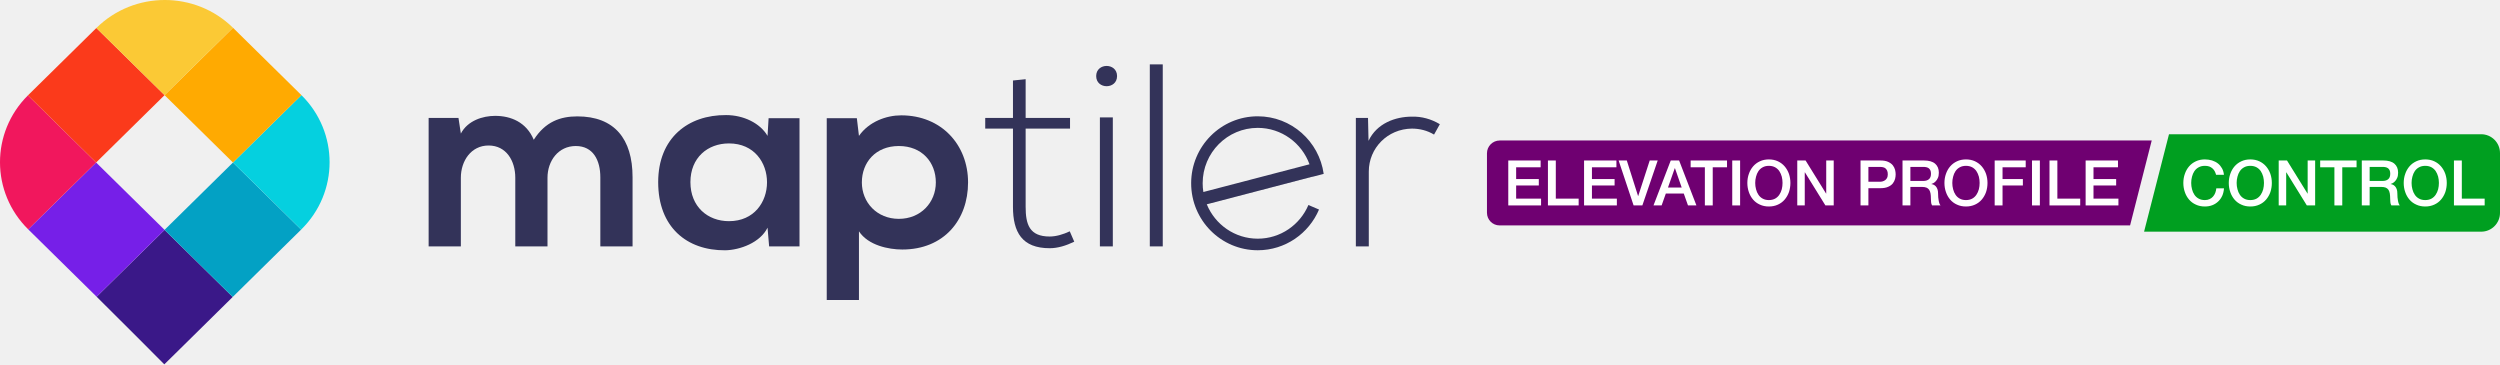
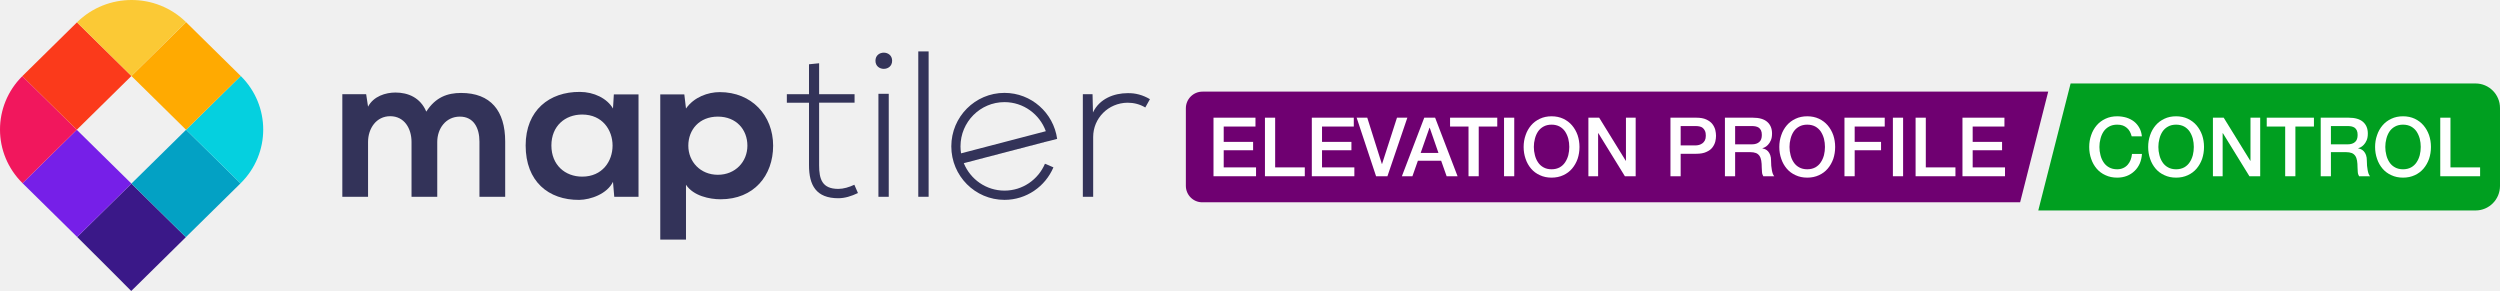
- <svg xmlns="http://www.w3.org/2000/svg" width="278.288" height="40.557" viewBox="0 0 278.288 40.557" version="1.1" xml:space="preserve" style="clip-rule:evenodd;fill-rule:evenodd;stroke-linejoin:round;stroke-miterlimit:2" id="svg45">
+ <svg xmlns="http://www.w3.org/2000/svg" width="348.452" height="40.557" viewBox="0 0 348.452 40.557" version="1.1" xml:space="preserve" style="clip-rule:evenodd;fill-rule:evenodd;stroke-linejoin:round;stroke-miterlimit:2" id="svg45">
  <defs id="defs45" />
  <g transform="translate(-9.419792e-5,-22.99985)" id="g45">
    <g transform="translate(-1.20801,22.2881)" id="g8">
      <path d="m 58.567,28.139 v -7.642 c 0,-1.881 -1.001,-3.589 -2.972,-3.589 -1.941,0 -3.087,1.708 -3.087,3.589 v 7.642 H 48.922 V 13.84 h 3.322 l 0.264,1.738 c 0.765,-1.449 2.441,-1.969 3.822,-1.969 1.736,0 3.47,0.695 4.294,2.662 1.294,-2.026 2.971,-2.604 4.852,-2.604 4.117,0 6.146,2.488 6.146,6.773 v 7.699 H 68.034 V 20.44 c 0,-1.881 -0.794,-3.474 -2.733,-3.474 -1.942,0 -3.148,1.65 -3.148,3.531 v 7.642 z" style="fill:#333359;fill-rule:nonzero" id="path1" />
      <path d="m 86.765,13.87 h 3.441 v 14.269 h -3.382 l -0.177,-2.083 c -0.822,1.678 -3.086,2.487 -4.704,2.517 -4.292,0.03 -7.469,-2.576 -7.469,-7.584 0,-4.92 3.324,-7.496 7.559,-7.467 1.94,0 3.791,0.897 4.614,2.316 z m -8.703,7.119 c 0,2.721 1.911,4.342 4.293,4.342 5.645,0 5.645,-8.654 0,-8.654 -2.382,0 -4.293,1.592 -4.293,4.312 z" style="fill:#333359;fill-rule:nonzero" id="path2" />
      <path d="M 93.236,34.105 V 13.87 h 3.353 l 0.233,1.968 c 1.118,-1.593 3.06,-2.287 4.706,-2.287 4.468,0 7.44,3.271 7.44,7.468 0,4.168 -2.677,7.468 -7.323,7.468 -1.527,0 -3.793,-0.464 -4.823,-2.026 v 7.643 h -3.586 z m 12.145,-13.086 c 0,-2.228 -1.53,-4.053 -4.117,-4.053 -2.588,0 -4.118,1.825 -4.118,4.053 0,2.228 1.677,4.054 4.118,4.054 2.441,0 4.117,-1.826 4.117,-4.054 z" style="fill:#333359;fill-rule:nonzero" id="path3" />
      <path d="m 115.378,9.528 v 4.312 h 4.941 v 1.186 h -4.941 v 8.713 c 0,1.94 0.413,3.301 2.677,3.301 0.705,0 1.499,-0.232 2.234,-0.579 l 0.5,1.156 c -0.912,0.437 -1.824,0.725 -2.734,0.725 -3.087,0 -4.088,-1.795 -4.088,-4.602 v -8.713 h -3.088 V 13.84 h 3.088 V 9.672 Z" style="fill:#333359;fill-rule:nonzero" id="path4" />
      <path d="m 125.554,9.18 c 0,1.505 -2.324,1.505 -2.324,0 0,-1.505 2.324,-1.505 2.324,0 z m -1.911,4.602 V 28.14 h 1.439 V 13.782 Z" style="fill:#333359;fill-rule:nonzero" id="path5" />
      <rect x="129.199" y="7.878" width="1.441" height="20.261" style="fill:#333359" id="rect5" />
      <path d="m 153.488,13.84 0.059,2.549 c 0.912,-1.941 2.971,-2.693 4.823,-2.693 1.089,-0.029 2.145,0.26 3.116,0.84 l -0.647,1.157 c -0.763,-0.463 -1.618,-0.666 -2.469,-0.666 -2.707,0.03 -4.794,2.171 -4.794,4.777 v 8.336 h -1.441 v -14.3 z" style="fill:#333359;fill-rule:nonzero" id="path6" />
      <path d="m 135.54,23.414 c 0.001,10e-4 0.003,0.003 0.003,0.004 l 11.76,-3.064 c -0.001,-0.005 -0.001,-0.009 -0.001,-0.013 z" style="fill:#333359;fill-rule:nonzero" id="path7" />
      <path d="m 141.214,27.28 c -2.56,0 -4.753,-1.579 -5.671,-3.822 h -0.008 l 0.007,-10e-4 c 0,-0.001 -0.001,-0.002 -0.002,-0.003 l 11.761,-3.074 c 0,0.005 0.001,0.009 0.001,0.014 l 1.253,-0.326 c -0.506,-3.622 -3.599,-6.41 -7.341,-6.41 -4.094,0 -7.412,3.338 -7.412,7.455 0,4.117 3.318,7.456 7.412,7.456 3.062,0 5.691,-1.869 6.821,-4.532 l -1.18,-0.505 c -0.934,2.202 -3.108,3.748 -5.641,3.748 z m -6.131,-6.167 c 0,-3.405 2.745,-6.167 6.131,-6.167 2.648,0 4.903,1.688 5.762,4.053 l -11.816,3.086 c -0.05,-0.317 -0.077,-0.641 -0.077,-0.972 z" style="fill:#333359;fill-rule:nonzero" id="path8" />
    </g>
    <g transform="translate(-1.20801,22.2881)" id="g16">
      <path d="m 11.965,33.743 c 2.058,2.026 7.535,7.521 7.532,7.526 -0.02,0.036 5.441,-5.361 7.616,-7.501 L 19.526,26.3 Z" style="fill:#3a1888;fill-rule:nonzero" id="path9" />
      <path d="m 19.526,26.3 7.587,7.468 c 0.011,-0.012 0.025,-0.027 0.037,-0.037 l 7.58,-7.461 -7.587,-7.468 z" style="fill:#03a1c4;fill-rule:nonzero" id="path10" />
      <path d="m 34.73,26.27 0.019,-0.02 c 4.193,-4.127 4.196,-10.815 0.013,-14.948 l -7.618,7.5 z" style="fill:#05d0df;fill-rule:nonzero" id="path11" />
      <path d="m 11.908,18.802 -7.559,7.441 c 0.002,0.002 0.003,0.005 0.006,0.007 l 7.598,7.48 c 0.004,0.004 0.008,0.008 0.013,0.013 l 7.56,-7.443 z" style="fill:#761fe8;fill-rule:nonzero" id="path12" />
      <path d="m 19.526,11.303 7.617,7.499 7.619,-7.499 C 34.755,11.298 34.753,11.295 34.749,11.29 L 27.15,3.81 C 27.149,3.808 27.146,3.806 27.144,3.804 Z" style="fill:#ffaa01;fill-rule:nonzero" id="path13" />
      <path d="M 4.317,11.328 C 0.161,15.46 0.172,22.124 4.349,26.243 l 7.559,-7.441 z" style="fill:#f1175d;fill-rule:nonzero" id="path14" />
      <path d="M 19.526,11.303 11.934,3.829 4.355,11.29 C 4.341,11.303 4.33,11.317 4.316,11.329 l 7.592,7.473 z" style="fill:#fb3a1b;fill-rule:nonzero" id="path15" />
      <path d="M 27.144,3.804 C 22.946,-0.321 16.148,-0.319 11.953,3.81 l -0.019,0.019 7.592,7.474 z" style="fill:#fbc935;fill-rule:nonzero" id="path16" />
    </g>
    <g transform="matrix(0.635618,0,0,0.635618,129.2949,-0.7163864)" id="g44">
-       <g transform="matrix(2.85052,0,0,1,-601.107,52.2536)" id="g17">
+       <g transform="matrix(4.630122,0,0,1.631587,-1012.337,41.63954)" id="g17">
        <path d="m 271.712,9.663 h -40.055 c -0.434,0 -0.786,1.005 -0.786,2.242 v 10.42 c 0,1.22 0.347,2.211 0.775,2.211 h 38.736 z" style="fill:#6f0071" id="path17" />
      </g>
-       <g transform="matrix(0.364213,0,0,0.364213,-127.352,49.21846)" id="g34">
+       <g transform="matrix(0.591594,0,0,0.5942452,-242.8132,36.68744)" id="g34">
        <g transform="matrix(30.2678,0,0,30.2678,514.098,66.0889)" id="g18">
          <path d="M 0.076,-0.714 H 0.59 v 0.108 H 0.201 v 0.187 h 0.36 v 0.102 h -0.36 v 0.209 H 0.597 V 0 H 0.076 Z" style="fill:#ffffff;fill-rule:nonzero" id="path18" />
        </g>
        <g transform="matrix(30.2678,0,0,30.2678,533.167,66.0889)" id="g19">
          <path d="m 0.076,-0.714 h 0.125 v 0.606 H 0.564 V 0 H 0.076 Z" style="fill:#ffffff;fill-rule:nonzero" id="path19" />
        </g>
        <g transform="matrix(30.2678,0,0,30.2678,550.541,66.0889)" id="g20">
          <path d="M 0.076,-0.714 H 0.59 v 0.108 H 0.201 v 0.187 h 0.36 v 0.102 h -0.36 v 0.209 H 0.597 V 0 H 0.076 Z" style="fill:#ffffff;fill-rule:nonzero" id="path20" />
        </g>
        <g transform="matrix(30.2678,0,0,30.2678,569.609,66.0889)" id="g21">
          <path d="m -0.005,-0.714 h 0.13 l 0.179,0.565 H 0.306 L 0.489,-0.714 H 0.616 L 0.372,0 H 0.233 Z" style="fill:#ffffff;fill-rule:nonzero" id="path21" />
        </g>
        <g transform="matrix(30.2678,0,0,30.2678,586.438,66.0889)" id="g22">
          <path d="M 0.267,-0.714 H 0.4 L 0.675,0 H 0.541 L 0.474,-0.189 H 0.189 L 0.122,0 h -0.129 z m -0.044,0.43 H 0.441 L 0.334,-0.591 H 0.331 Z" style="fill:#ffffff;fill-rule:nonzero" id="path22" />
        </g>
        <g transform="matrix(30.2678,0,0,30.2678,603.842,66.0889)" id="g23">
          <path d="m 0.008,-0.714 h 0.578 v 0.108 H 0.359 V 0 H 0.234 V -0.606 H 0.008 Z" style="fill:#ffffff;fill-rule:nonzero" id="path23" />
        </g>
        <g transform="matrix(30.2678,0,0,30.2678,621.791,66.0889)" id="g24">
          <rect x="0.076" y="-0.714" width="0.125" height="0.714" style="fill:#ffffff;fill-rule:nonzero" id="rect23" />
        </g>
        <g transform="matrix(30.2678,0,0,30.2678,630.205,66.0889)" id="g25">
          <path d="m 0.38,-0.629 c -0.038,0 -0.071,0.008 -0.098,0.023 -0.028,0.015 -0.051,0.036 -0.068,0.061 -0.017,0.026 -0.03,0.055 -0.038,0.088 -0.009,0.033 -0.013,0.066 -0.013,0.1 0,0.034 0.004,0.067 0.013,0.1 0.008,0.033 0.021,0.062 0.038,0.087 0.017,0.026 0.04,0.047 0.068,0.062 0.027,0.015 0.06,0.023 0.098,0.023 0.038,0 0.071,-0.008 0.099,-0.023 0.027,-0.015 0.05,-0.036 0.067,-0.062 0.017,-0.025 0.03,-0.054 0.039,-0.087 0.008,-0.033 0.012,-0.066 0.012,-0.1 0,-0.034 -0.004,-0.067 -0.012,-0.1 C 0.576,-0.49 0.563,-0.519 0.546,-0.545 0.529,-0.57 0.506,-0.591 0.479,-0.606 0.451,-0.621 0.418,-0.629 0.38,-0.629 Z m 0,-0.102 c 0.053,0 0.101,0.01 0.144,0.03 0.042,0.02 0.078,0.047 0.107,0.081 0.029,0.034 0.052,0.074 0.068,0.119 0.015,0.045 0.023,0.093 0.023,0.144 0,0.051 -0.008,0.1 -0.023,0.145 -0.016,0.045 -0.039,0.085 -0.068,0.119 -0.029,0.034 -0.065,0.061 -0.107,0.08 -0.043,0.02 -0.091,0.03 -0.144,0.03 -0.053,0 -0.101,-0.01 -0.143,-0.03 C 0.194,-0.032 0.158,-0.059 0.129,-0.093 0.1,-0.127 0.077,-0.167 0.062,-0.212 0.046,-0.257 0.038,-0.306 0.038,-0.357 c 0,-0.051 0.008,-0.099 0.024,-0.144 0.015,-0.045 0.038,-0.085 0.067,-0.119 0.029,-0.034 0.065,-0.061 0.108,-0.081 0.042,-0.02 0.09,-0.03 0.143,-0.03 z" style="fill:#ffffff;fill-rule:nonzero" id="path24" />
        </g>
        <g transform="matrix(30.2678,0,0,30.2678,653.209,66.0889)" id="g26">
          <path d="m 0.071,-0.714 h 0.132 l 0.326,0.526 H 0.531 V -0.714 H 0.65 V 0 H 0.518 L 0.193,-0.525 H 0.19 V 0 H 0.071 Z" style="fill:#ffffff;fill-rule:nonzero" id="path25" />
        </g>
        <g transform="matrix(30.2678,0,0,30.2678,683.477,66.0889)" id="g27">
          <path d="m 0.076,-0.714 h 0.315 c 0.051,0 0.092,0.007 0.124,0.022 0.032,0.015 0.057,0.033 0.074,0.055 0.017,0.022 0.029,0.046 0.036,0.072 0.006,0.026 0.009,0.05 0.009,0.072 0,0.022 -0.003,0.046 -0.009,0.071 -0.007,0.026 -0.019,0.05 -0.036,0.072 -0.017,0.022 -0.042,0.04 -0.074,0.054 -0.032,0.015 -0.073,0.022 -0.124,0.022 H 0.201 V 0 H 0.076 Z m 0.125,0.338 h 0.183 c 0.014,0 0.028,-0.002 0.043,-0.006 0.015,-0.004 0.028,-0.011 0.041,-0.02 0.012,-0.009 0.022,-0.021 0.03,-0.036 0.007,-0.014 0.011,-0.033 0.011,-0.056 0,-0.023 -0.003,-0.043 -0.01,-0.058 C 0.492,-0.567 0.483,-0.58 0.472,-0.589 0.461,-0.598 0.448,-0.604 0.433,-0.607 0.418,-0.61 0.403,-0.612 0.386,-0.612 H 0.201 Z" style="fill:#ffffff;fill-rule:nonzero" id="path26" />
        </g>
        <g transform="matrix(30.2678,0,0,30.2678,703.665,66.0889)" id="g28">
          <path d="m 0.076,-0.714 h 0.341 c 0.079,0 0.138,0.017 0.177,0.051 0.039,0.034 0.059,0.081 0.059,0.142 0,0.034 -0.005,0.062 -0.015,0.084 -0.01,0.023 -0.022,0.041 -0.035,0.054 -0.013,0.014 -0.027,0.024 -0.039,0.03 -0.013,0.006 -0.023,0.01 -0.029,0.012 v 0.002 c 0.011,0.001 0.022,0.005 0.035,0.01 0.012,0.005 0.023,0.014 0.034,0.025 0.011,0.012 0.02,0.027 0.027,0.046 0.007,0.019 0.01,0.042 0.01,0.07 0,0.042 0.003,0.08 0.01,0.114 C 0.657,-0.039 0.667,-0.015 0.68,0 H 0.546 C 0.537,-0.015 0.531,-0.032 0.53,-0.051 0.528,-0.07 0.527,-0.088 0.527,-0.105 0.527,-0.138 0.525,-0.166 0.521,-0.19 0.517,-0.213 0.51,-0.233 0.499,-0.249 0.488,-0.264 0.474,-0.276 0.456,-0.283 0.437,-0.29 0.414,-0.294 0.385,-0.294 H 0.201 V 0 H 0.076 Z m 0.125,0.325 h 0.205 c 0.04,0 0.07,-0.01 0.091,-0.029 0.021,-0.018 0.031,-0.047 0.031,-0.085 0,-0.023 -0.003,-0.041 -0.01,-0.056 C 0.511,-0.573 0.502,-0.584 0.491,-0.592 0.479,-0.6 0.466,-0.605 0.451,-0.608 0.436,-0.611 0.42,-0.612 0.404,-0.612 H 0.201 Z" style="fill:#ffffff;fill-rule:nonzero" id="path27" />
        </g>
        <g transform="matrix(30.2678,0,0,30.2678,724.974,66.0889)" id="g29">
          <path d="m 0.38,-0.629 c -0.038,0 -0.071,0.008 -0.098,0.023 -0.028,0.015 -0.051,0.036 -0.068,0.061 -0.017,0.026 -0.03,0.055 -0.038,0.088 -0.009,0.033 -0.013,0.066 -0.013,0.1 0,0.034 0.004,0.067 0.013,0.1 0.008,0.033 0.021,0.062 0.038,0.087 0.017,0.026 0.04,0.047 0.068,0.062 0.027,0.015 0.06,0.023 0.098,0.023 0.038,0 0.071,-0.008 0.099,-0.023 0.027,-0.015 0.05,-0.036 0.067,-0.062 0.017,-0.025 0.03,-0.054 0.039,-0.087 0.008,-0.033 0.012,-0.066 0.012,-0.1 0,-0.034 -0.004,-0.067 -0.012,-0.1 C 0.576,-0.49 0.563,-0.519 0.546,-0.545 0.529,-0.57 0.506,-0.591 0.479,-0.606 0.451,-0.621 0.418,-0.629 0.38,-0.629 Z m 0,-0.102 c 0.053,0 0.101,0.01 0.144,0.03 0.042,0.02 0.078,0.047 0.107,0.081 0.029,0.034 0.052,0.074 0.068,0.119 0.015,0.045 0.023,0.093 0.023,0.144 0,0.051 -0.008,0.1 -0.023,0.145 -0.016,0.045 -0.039,0.085 -0.068,0.119 -0.029,0.034 -0.065,0.061 -0.107,0.08 -0.043,0.02 -0.091,0.03 -0.144,0.03 -0.053,0 -0.101,-0.01 -0.143,-0.03 C 0.194,-0.032 0.158,-0.059 0.129,-0.093 0.1,-0.127 0.077,-0.167 0.062,-0.212 0.046,-0.257 0.038,-0.306 0.038,-0.357 c 0,-0.051 0.008,-0.099 0.024,-0.144 0.015,-0.045 0.038,-0.085 0.067,-0.119 0.029,-0.034 0.065,-0.061 0.108,-0.081 0.042,-0.02 0.09,-0.03 0.143,-0.03 z" style="fill:#ffffff;fill-rule:nonzero" id="path28" />
        </g>
        <g transform="matrix(30.2678,0,0,30.2678,747.977,66.0889)" id="g30">
          <path d="m 0.076,-0.714 h 0.493 v 0.108 H 0.201 v 0.187 h 0.323 v 0.102 H 0.201 V 0 H 0.076 Z" style="fill:#ffffff;fill-rule:nonzero" id="path29" />
        </g>
        <g transform="matrix(30.2678,0,0,30.2678,765.926,66.0889)" id="g31">
          <rect x="0.076" y="-0.714" width="0.125" height="0.714" style="fill:#ffffff;fill-rule:nonzero" id="rect30" />
        </g>
        <g transform="matrix(30.2678,0,0,30.2678,774.341,66.0889)" id="g32">
          <path d="m 0.076,-0.714 h 0.125 v 0.606 H 0.564 V 0 H 0.076 Z" style="fill:#ffffff;fill-rule:nonzero" id="path31" />
        </g>
        <g transform="matrix(30.2678,0,0,30.2678,791.714,66.0889)" id="g33">
          <path d="M 0.076,-0.714 H 0.59 v 0.108 H 0.201 v 0.187 h 0.36 v 0.102 h -0.36 v 0.209 H 0.597 V 0 H 0.076 Z" style="fill:#ffffff;fill-rule:nonzero" id="path32" />
        </g>
      </g>
      <g transform="matrix(-1.61476,0,0,-1.14744,607.208,92.58486)" id="g35">
-         <path d="m 269.473,12.81 h -36.561 c -1.127,0 -2.041,1.287 -2.041,2.873 v 9.125 c 0,1.587 0.915,2.875 2.043,2.875 h 33.856 z" style="fill:#009f20" id="path34" />
+         <path d="M 225.211,7.951 H 165.825 c -1.831,0 -3.315,2.1 -3.315,4.688 v 14.888 c 0,2.589 1.486,4.691 3.318,4.691 h 54.993 z" style="fill:#009f20;stroke-width:1.628" id="path34" />
      </g>
-       <g transform="matrix(0.364213,0,0,0.364213,-8.71086,49.21846)" id="g43">
+       <g transform="matrix(0.591594,0,0,0.5942452,-50.10347,36.68744)" id="g43">
        <g transform="matrix(30.2678,0,0,30.2678,514.098,66.0889)" id="g36">
          <path d="M 0.558,-0.487 C 0.553,-0.508 0.545,-0.527 0.536,-0.544 0.527,-0.561 0.515,-0.576 0.5,-0.589 0.485,-0.602 0.468,-0.612 0.449,-0.619 0.429,-0.626 0.406,-0.629 0.38,-0.629 c -0.038,0 -0.071,0.008 -0.098,0.023 -0.028,0.015 -0.051,0.036 -0.068,0.061 -0.017,0.026 -0.03,0.055 -0.038,0.088 -0.009,0.033 -0.013,0.066 -0.013,0.1 0,0.034 0.004,0.067 0.013,0.1 0.008,0.033 0.021,0.062 0.038,0.087 0.017,0.026 0.04,0.047 0.068,0.062 0.027,0.015 0.06,0.023 0.098,0.023 0.028,0 0.053,-0.005 0.074,-0.015 0.021,-0.009 0.04,-0.023 0.055,-0.04 0.015,-0.017 0.027,-0.036 0.036,-0.059 0.009,-0.023 0.014,-0.047 0.017,-0.073 H 0.684 C 0.681,-0.229 0.672,-0.19 0.657,-0.155 0.641,-0.12 0.62,-0.089 0.593,-0.064 0.566,-0.038 0.535,-0.018 0.499,-0.004 0.463,0.01 0.423,0.017 0.38,0.017 0.327,0.017 0.279,0.007 0.237,-0.013 0.194,-0.032 0.158,-0.059 0.129,-0.093 0.1,-0.127 0.077,-0.167 0.062,-0.212 0.046,-0.257 0.038,-0.306 0.038,-0.357 c 0,-0.051 0.008,-0.099 0.024,-0.144 0.015,-0.045 0.038,-0.085 0.067,-0.119 0.029,-0.034 0.065,-0.061 0.108,-0.081 0.042,-0.02 0.09,-0.03 0.143,-0.03 0.04,0 0.078,0.006 0.113,0.016 0.035,0.011 0.067,0.027 0.094,0.048 0.027,0.021 0.048,0.047 0.065,0.077 0.017,0.03 0.027,0.064 0.031,0.103 z" style="fill:#ffffff;fill-rule:nonzero" id="path35" />
        </g>
        <g transform="matrix(30.2678,0,0,30.2678,535.951,66.0889)" id="g37">
          <path d="m 0.38,-0.629 c -0.038,0 -0.071,0.008 -0.098,0.023 -0.028,0.015 -0.051,0.036 -0.068,0.061 -0.017,0.026 -0.03,0.055 -0.038,0.088 -0.009,0.033 -0.013,0.066 -0.013,0.1 0,0.034 0.004,0.067 0.013,0.1 0.008,0.033 0.021,0.062 0.038,0.087 0.017,0.026 0.04,0.047 0.068,0.062 0.027,0.015 0.06,0.023 0.098,0.023 0.038,0 0.071,-0.008 0.099,-0.023 0.027,-0.015 0.05,-0.036 0.067,-0.062 0.017,-0.025 0.03,-0.054 0.039,-0.087 0.008,-0.033 0.012,-0.066 0.012,-0.1 0,-0.034 -0.004,-0.067 -0.012,-0.1 C 0.576,-0.49 0.563,-0.519 0.546,-0.545 0.529,-0.57 0.506,-0.591 0.479,-0.606 0.451,-0.621 0.418,-0.629 0.38,-0.629 Z m 0,-0.102 c 0.053,0 0.101,0.01 0.144,0.03 0.042,0.02 0.078,0.047 0.107,0.081 0.029,0.034 0.052,0.074 0.068,0.119 0.015,0.045 0.023,0.093 0.023,0.144 0,0.051 -0.008,0.1 -0.023,0.145 -0.016,0.045 -0.039,0.085 -0.068,0.119 -0.029,0.034 -0.065,0.061 -0.107,0.08 -0.043,0.02 -0.091,0.03 -0.144,0.03 -0.053,0 -0.101,-0.01 -0.143,-0.03 C 0.194,-0.032 0.158,-0.059 0.129,-0.093 0.1,-0.127 0.077,-0.167 0.062,-0.212 0.046,-0.257 0.038,-0.306 0.038,-0.357 c 0,-0.051 0.008,-0.099 0.024,-0.144 0.015,-0.045 0.038,-0.085 0.067,-0.119 0.029,-0.034 0.065,-0.061 0.108,-0.081 0.042,-0.02 0.09,-0.03 0.143,-0.03 z" style="fill:#ffffff;fill-rule:nonzero" id="path36" />
        </g>
        <g transform="matrix(30.2678,0,0,30.2678,558.955,66.0889)" id="g38">
          <path d="m 0.071,-0.714 h 0.132 l 0.326,0.526 H 0.531 V -0.714 H 0.65 V 0 H 0.518 L 0.193,-0.525 H 0.19 V 0 H 0.071 Z" style="fill:#ffffff;fill-rule:nonzero" id="path37" />
        </g>
        <g transform="matrix(30.2678,0,0,30.2678,580.808,66.0889)" id="g39">
          <path d="m 0.008,-0.714 h 0.578 v 0.108 H 0.359 V 0 H 0.234 V -0.606 H 0.008 Z" style="fill:#ffffff;fill-rule:nonzero" id="path38" />
        </g>
        <g transform="matrix(30.2678,0,0,30.2678,598.757,66.0889)" id="g40">
          <path d="m 0.076,-0.714 h 0.341 c 0.079,0 0.138,0.017 0.177,0.051 0.039,0.034 0.059,0.081 0.059,0.142 0,0.034 -0.005,0.062 -0.015,0.084 -0.01,0.023 -0.022,0.041 -0.035,0.054 -0.013,0.014 -0.027,0.024 -0.039,0.03 -0.013,0.006 -0.023,0.01 -0.029,0.012 v 0.002 c 0.011,0.001 0.022,0.005 0.035,0.01 0.012,0.005 0.023,0.014 0.034,0.025 0.011,0.012 0.02,0.027 0.027,0.046 0.007,0.019 0.01,0.042 0.01,0.07 0,0.042 0.003,0.08 0.01,0.114 C 0.657,-0.039 0.667,-0.015 0.68,0 H 0.546 C 0.537,-0.015 0.531,-0.032 0.53,-0.051 0.528,-0.07 0.527,-0.088 0.527,-0.105 0.527,-0.138 0.525,-0.166 0.521,-0.19 0.517,-0.213 0.51,-0.233 0.499,-0.249 0.488,-0.264 0.474,-0.276 0.456,-0.283 0.437,-0.29 0.414,-0.294 0.385,-0.294 H 0.201 V 0 H 0.076 Z m 0.125,0.325 h 0.205 c 0.04,0 0.07,-0.01 0.091,-0.029 0.021,-0.018 0.031,-0.047 0.031,-0.085 0,-0.023 -0.003,-0.041 -0.01,-0.056 C 0.511,-0.573 0.502,-0.584 0.491,-0.592 0.479,-0.6 0.466,-0.605 0.451,-0.608 0.436,-0.611 0.42,-0.612 0.404,-0.612 H 0.201 Z" style="fill:#ffffff;fill-rule:nonzero" id="path39" />
        </g>
        <g transform="matrix(30.2678,0,0,30.2678,620.066,66.0889)" id="g41">
          <path d="m 0.38,-0.629 c -0.038,0 -0.071,0.008 -0.098,0.023 -0.028,0.015 -0.051,0.036 -0.068,0.061 -0.017,0.026 -0.03,0.055 -0.038,0.088 -0.009,0.033 -0.013,0.066 -0.013,0.1 0,0.034 0.004,0.067 0.013,0.1 0.008,0.033 0.021,0.062 0.038,0.087 0.017,0.026 0.04,0.047 0.068,0.062 0.027,0.015 0.06,0.023 0.098,0.023 0.038,0 0.071,-0.008 0.099,-0.023 0.027,-0.015 0.05,-0.036 0.067,-0.062 0.017,-0.025 0.03,-0.054 0.039,-0.087 0.008,-0.033 0.012,-0.066 0.012,-0.1 0,-0.034 -0.004,-0.067 -0.012,-0.1 C 0.576,-0.49 0.563,-0.519 0.546,-0.545 0.529,-0.57 0.506,-0.591 0.479,-0.606 0.451,-0.621 0.418,-0.629 0.38,-0.629 Z m 0,-0.102 c 0.053,0 0.101,0.01 0.144,0.03 0.042,0.02 0.078,0.047 0.107,0.081 0.029,0.034 0.052,0.074 0.068,0.119 0.015,0.045 0.023,0.093 0.023,0.144 0,0.051 -0.008,0.1 -0.023,0.145 -0.016,0.045 -0.039,0.085 -0.068,0.119 -0.029,0.034 -0.065,0.061 -0.107,0.08 -0.043,0.02 -0.091,0.03 -0.144,0.03 -0.053,0 -0.101,-0.01 -0.143,-0.03 C 0.194,-0.032 0.158,-0.059 0.129,-0.093 0.1,-0.127 0.077,-0.167 0.062,-0.212 0.046,-0.257 0.038,-0.306 0.038,-0.357 c 0,-0.051 0.008,-0.099 0.024,-0.144 0.015,-0.045 0.038,-0.085 0.067,-0.119 0.029,-0.034 0.065,-0.061 0.108,-0.081 0.042,-0.02 0.09,-0.03 0.143,-0.03 z" style="fill:#ffffff;fill-rule:nonzero" id="path40" />
        </g>
        <g transform="matrix(30.2678,0,0,30.2678,643.069,66.0889)" id="g42">
          <path d="m 0.076,-0.714 h 0.125 v 0.606 H 0.564 V 0 H 0.076 Z" style="fill:#ffffff;fill-rule:nonzero" id="path41" />
        </g>
      </g>
    </g>
  </g>
</svg>
